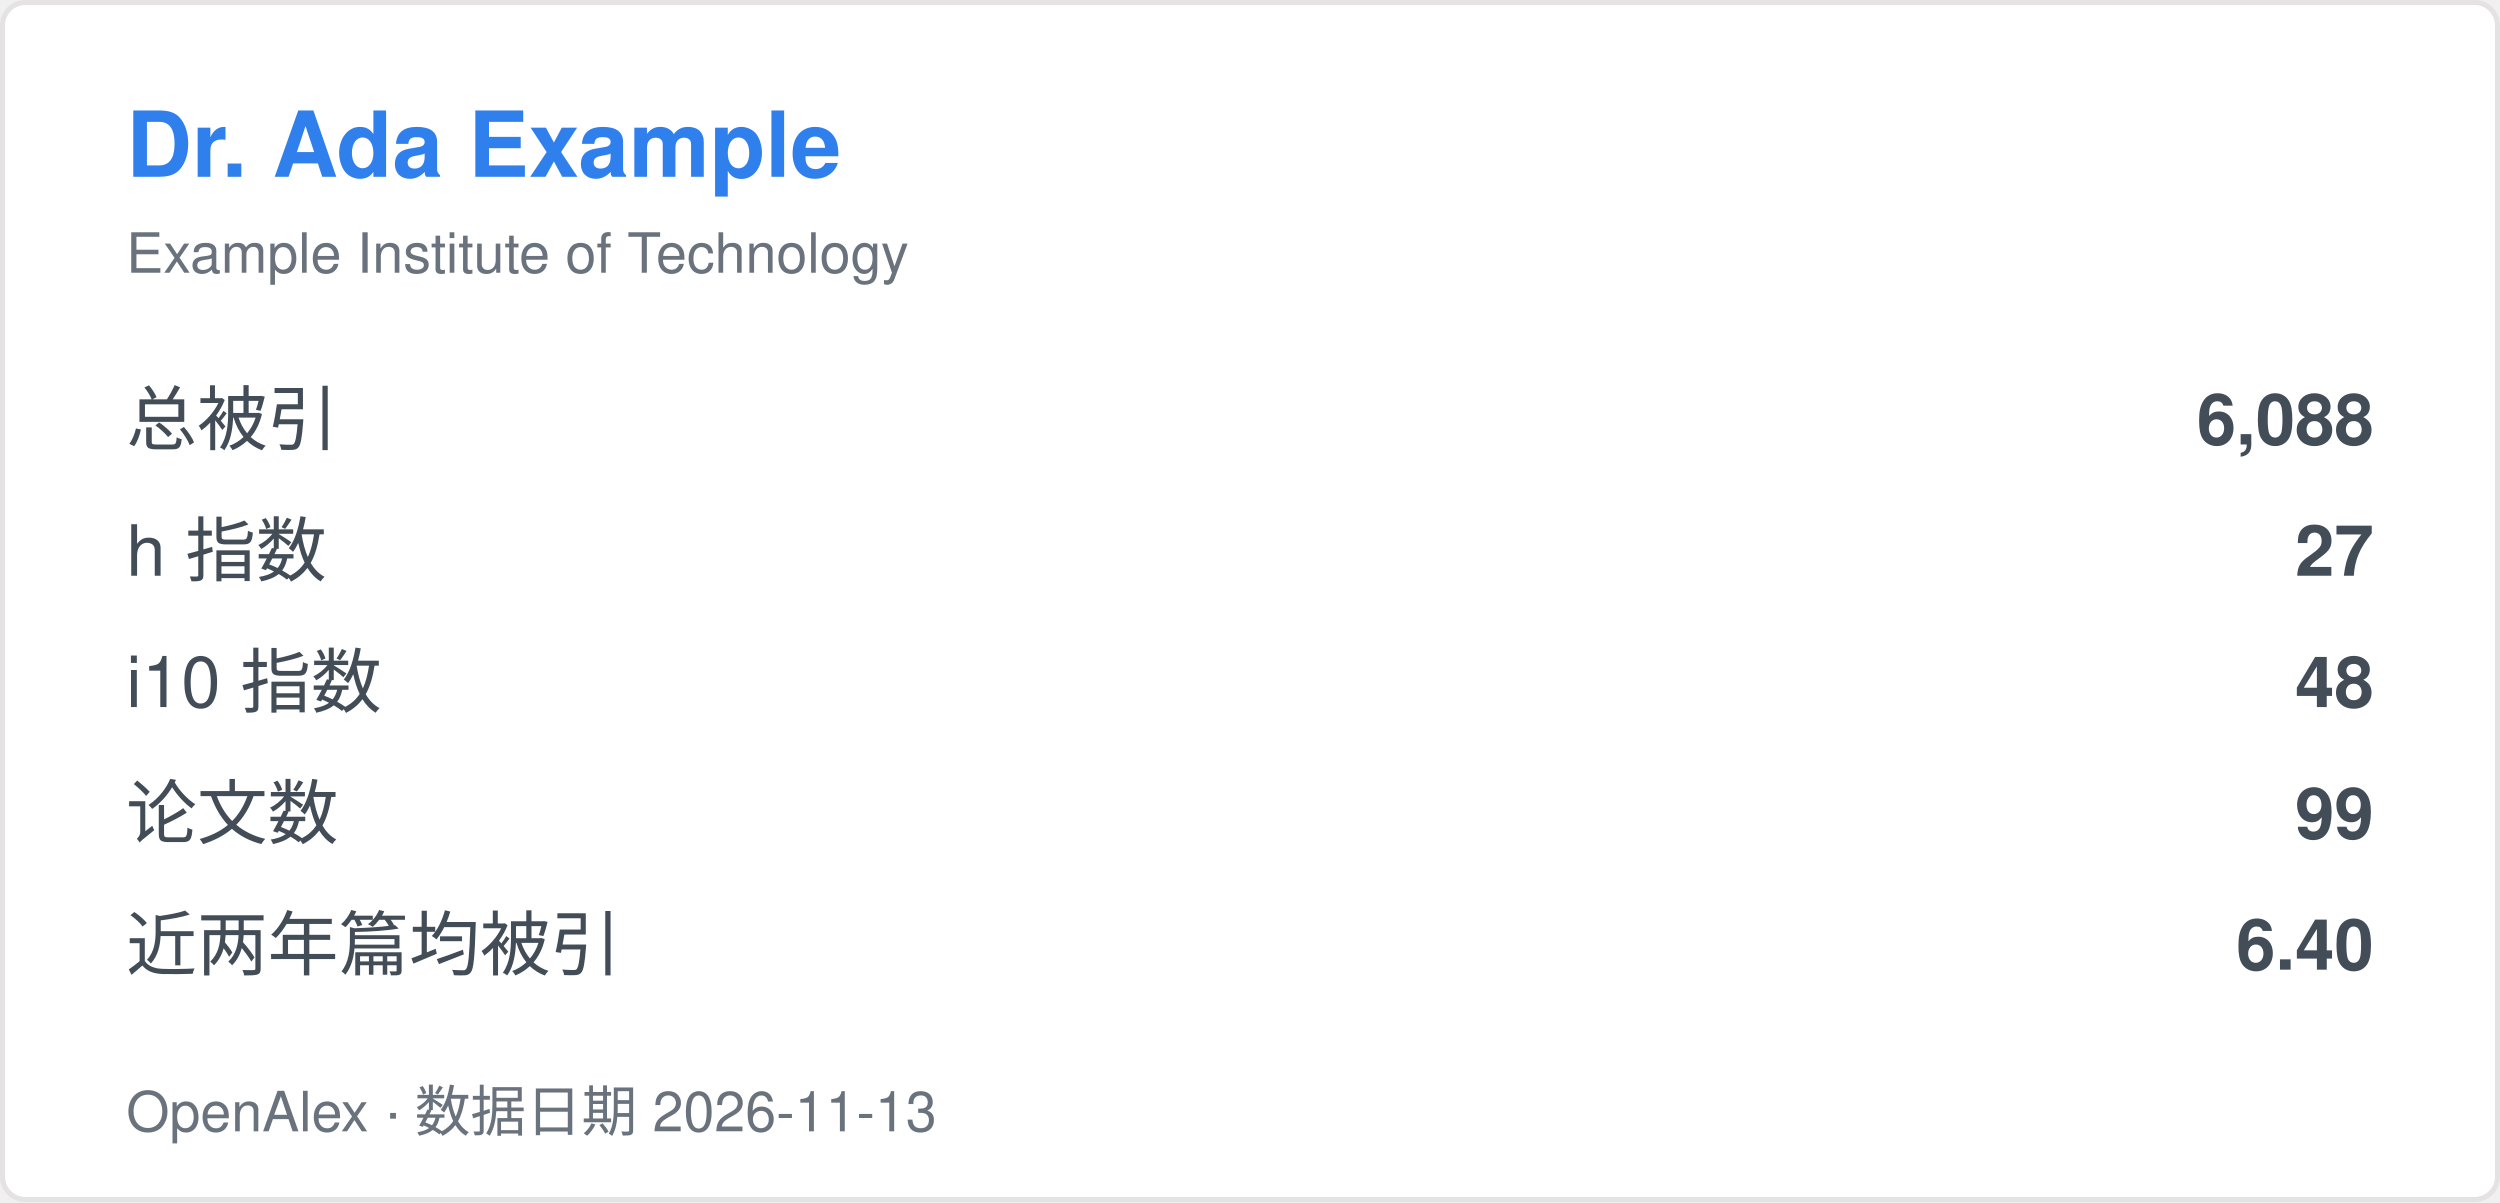
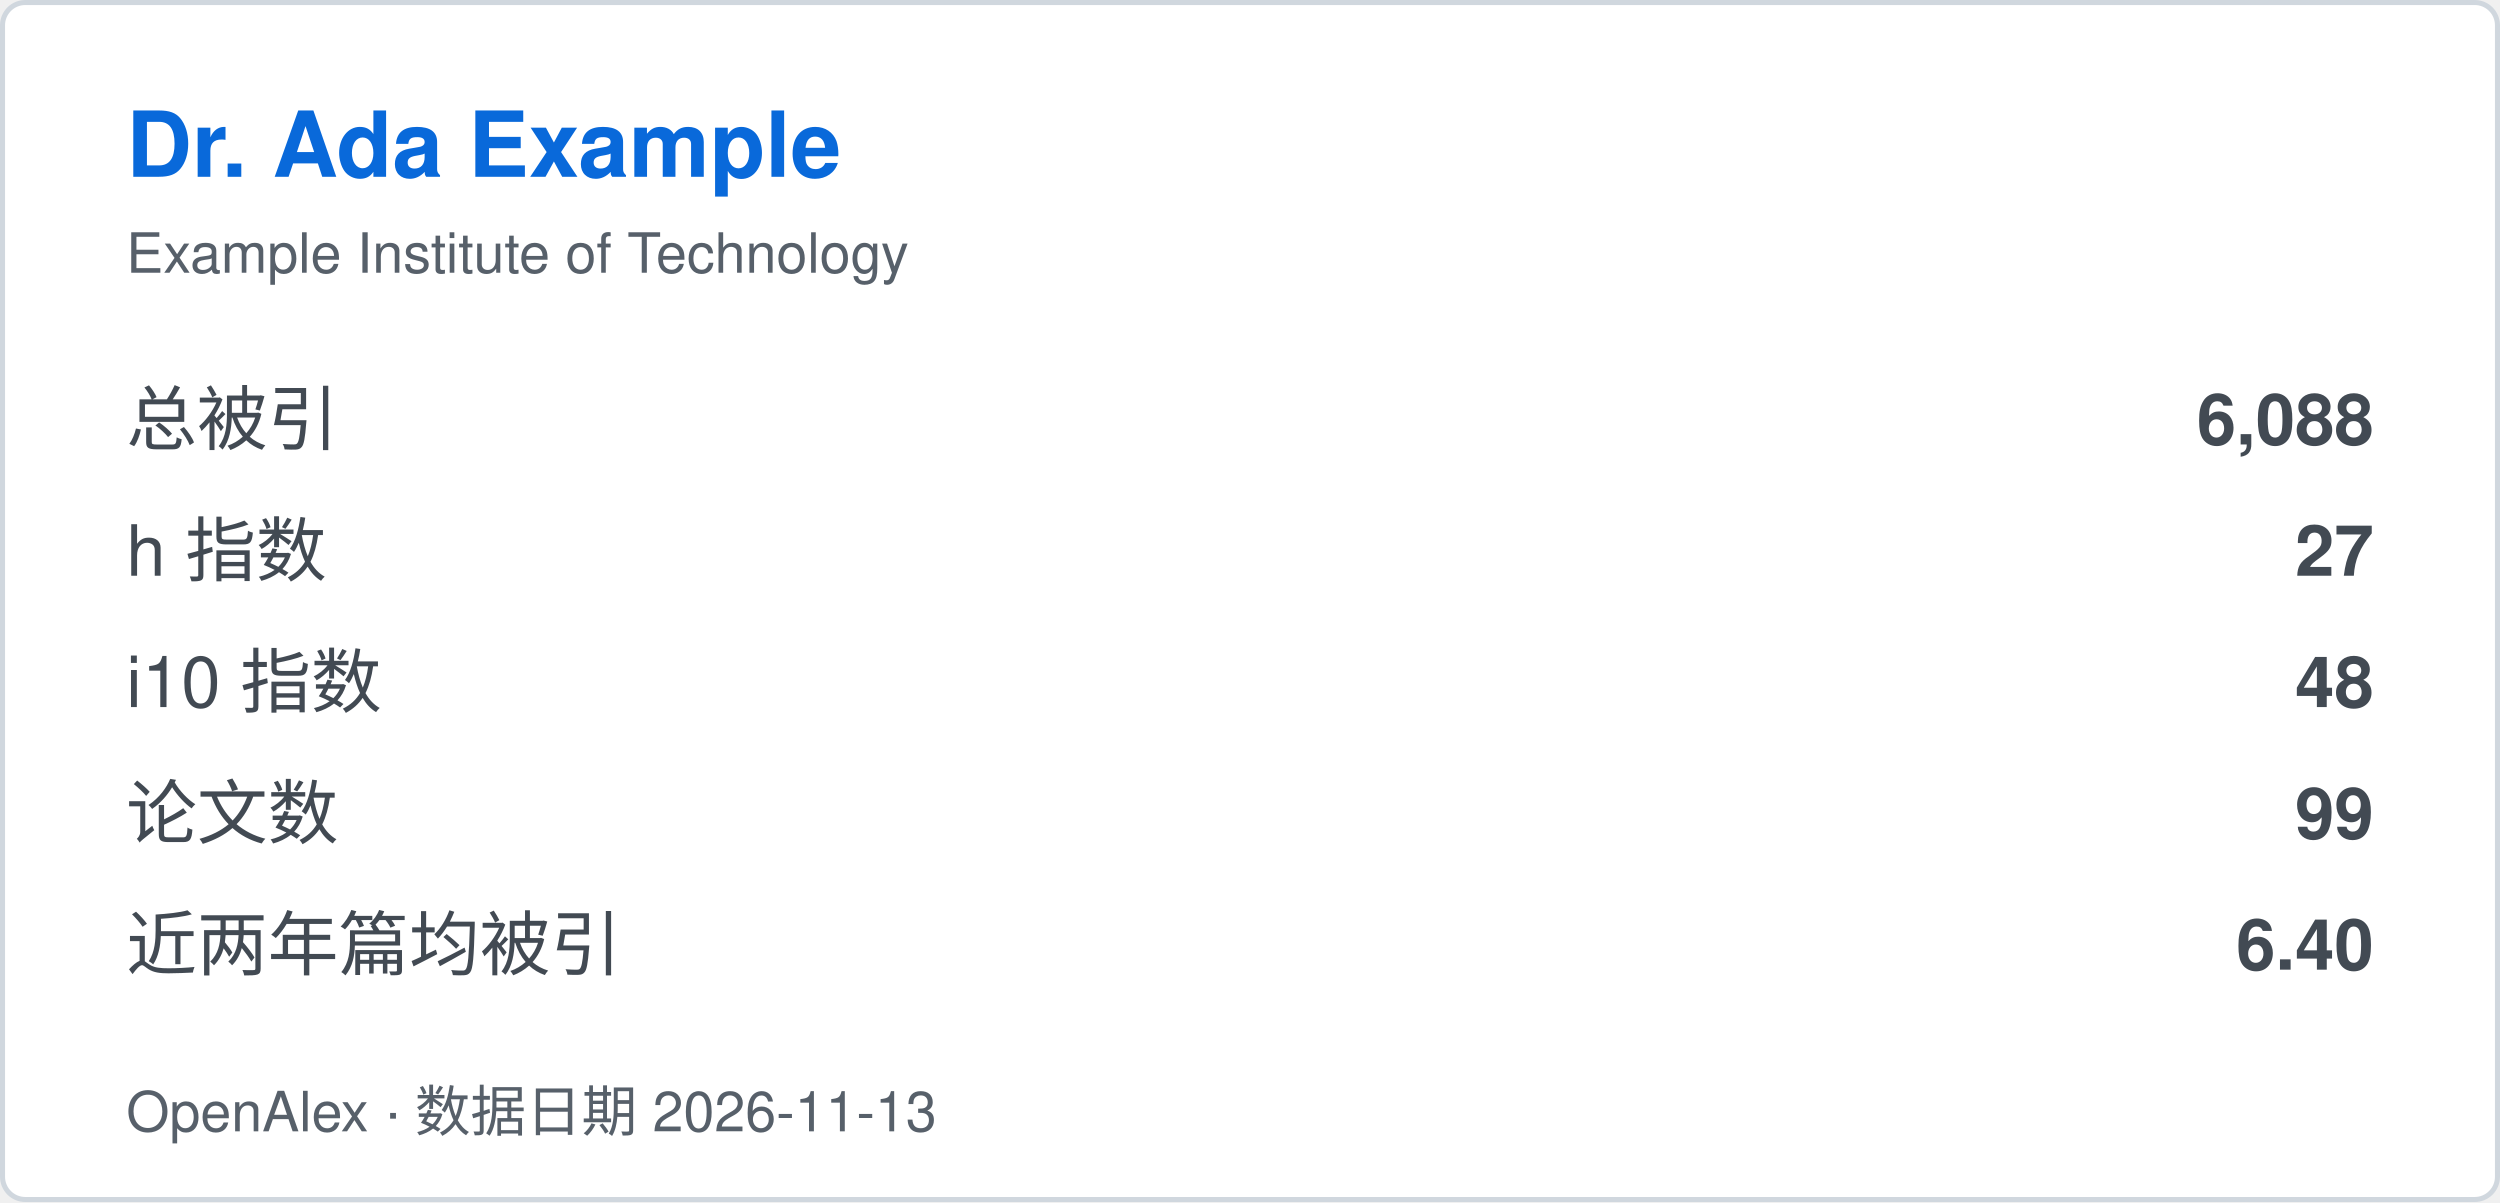
- <svg xmlns="http://www.w3.org/2000/svg" width="495" height="238" viewBox="0 0 495 238" role="img" id="sc-87521e3768" aria-label="Dr. Ada Example">
-   <style>#sc-87521e3768 text{font-family:-apple-system, 'Segoe UI', Helvetica, Arial, 'PingFang SC', 'Microsoft YaHei', sans-serif}#sc-87521e3768 .title{font-size:18px;font-weight:600}#sc-87521e3768 .text{font-size:14px}#sc-87521e3768 .muted{font-size:11px}#sc-87521e3768 .bg{fill:#ffffff;stroke:#e4e2e2}#sc-87521e3768 .title{fill:#2f80ed}#sc-87521e3768 .text{fill:#434d58}#sc-87521e3768 .muted{fill:#6a737d}#sc-87521e3768 .bar{fill:#2f80ed}@media (prefers-color-scheme: dark){#sc-87521e3768 .bg{fill:#0d1117;stroke:#30363d}#sc-87521e3768 .title{fill:#58a6ff}#sc-87521e3768 .text{fill:#c9d1d9}#sc-87521e3768 .muted{fill:#8b949e}#sc-87521e3768 .bar{fill:#58a6ff}}</style>
+ <svg xmlns="http://www.w3.org/2000/svg" width="495" height="238" viewBox="0 0 495 238" role="img" id="sc-6b62b4041f" xml:lang="zh" aria-labelledby="sc-6b62b4041f-t sc-6b62b4041f-d">
+   <style>#sc-6b62b4041f text{font-family:-apple-system, 'Segoe UI', Helvetica, Arial, 'PingFang SC', 'Microsoft YaHei', sans-serif}#sc-6b62b4041f .title{font-size:18px;font-weight:600}#sc-6b62b4041f .text{font-size:14px}#sc-6b62b4041f .muted{font-size:11px}#sc-6b62b4041f .bg{fill:#ffffff;stroke:#d0d7de}#sc-6b62b4041f .title{fill:#0969da}#sc-6b62b4041f .text{fill:#424a53}#sc-6b62b4041f .muted{fill:#57606a}#sc-6b62b4041f .bar{fill:#0969da}#sc-6b62b4041f .partial{fill:#0969da;fill-opacity:0.35;stroke:#0969da;stroke-width:1.5}@media (prefers-color-scheme: dark){#sc-6b62b4041f .bg{fill:#0d1117;stroke:#30363d}#sc-6b62b4041f .title{fill:#58a6ff}#sc-6b62b4041f .text{fill:#c9d1d9}#sc-6b62b4041f .muted{fill:#8b949e}#sc-6b62b4041f .bar{fill:#58a6ff}#sc-6b62b4041f .partial{fill:#58a6ff;fill-opacity:0.35;stroke:#58a6ff;stroke-width:1.5}}</style>
  <rect class="bg" x="0.5" y="0.5" rx="4.5" width="494" height="237" />
-   <text class="title" x="25" y="35">Dr. Ada Example</text>
-   <text class="muted" x="25" y="54">Example Institute of Technology</text>
+   <text class="title" x="25" y="35">⁨Dr. Ada Example⁩</text>
+   <text class="muted" x="25" y="54">⁨Example Institute of Technology⁩</text>
  <text class="text" x="25" y="88">总被引</text>
  <text class="text" x="470" y="88" text-anchor="end" font-weight="600">6,088</text>
  <text class="text" x="25" y="114">h 指数</text>
  <text class="text" x="470" y="114" text-anchor="end" font-weight="600">27</text>
  <text class="text" x="25" y="140">i10 指数</text>
  <text class="text" x="470" y="140" text-anchor="end" font-weight="600">48</text>
  <text class="text" x="25" y="166">论文数</text>
  <text class="text" x="470" y="166" text-anchor="end" font-weight="600">99</text>
  <text class="text" x="25" y="192">近两年篇均被引</text>
  <text class="text" x="470" y="192" text-anchor="end" font-weight="600">6.40</text>
  <text class="muted" x="25" y="224">OpenAlex · 数据日期 2026-11-13</text>
</svg>
